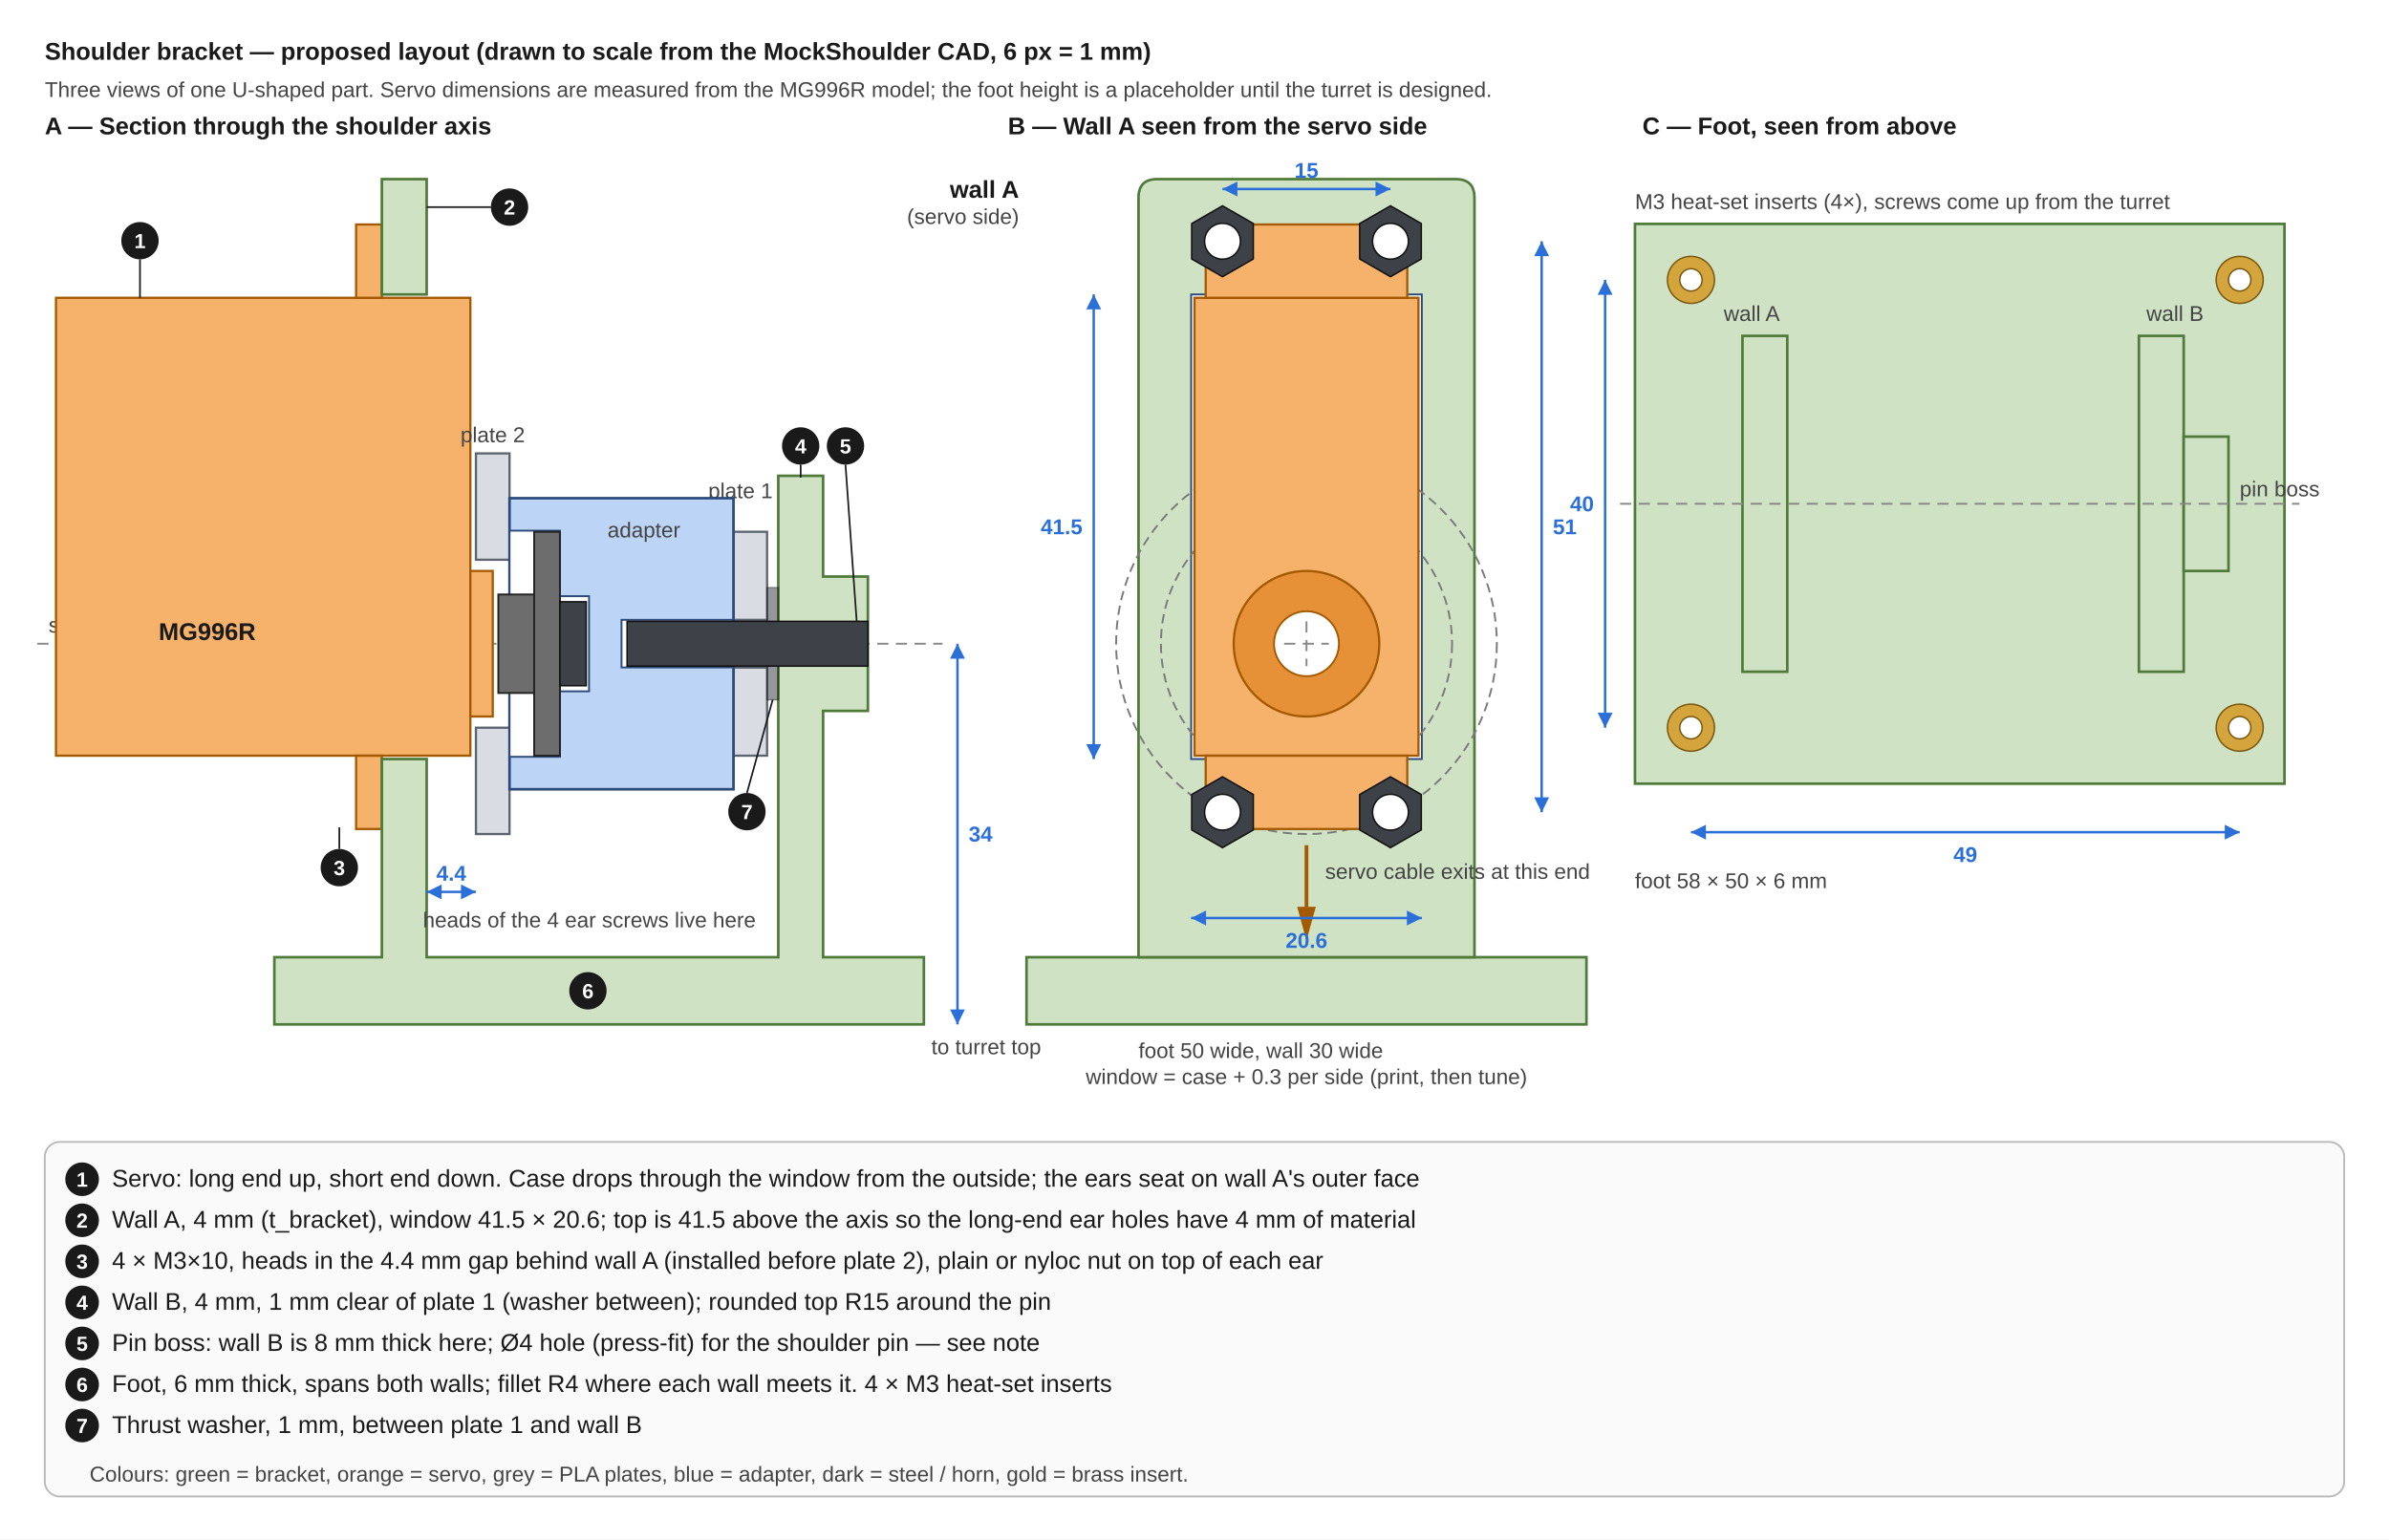
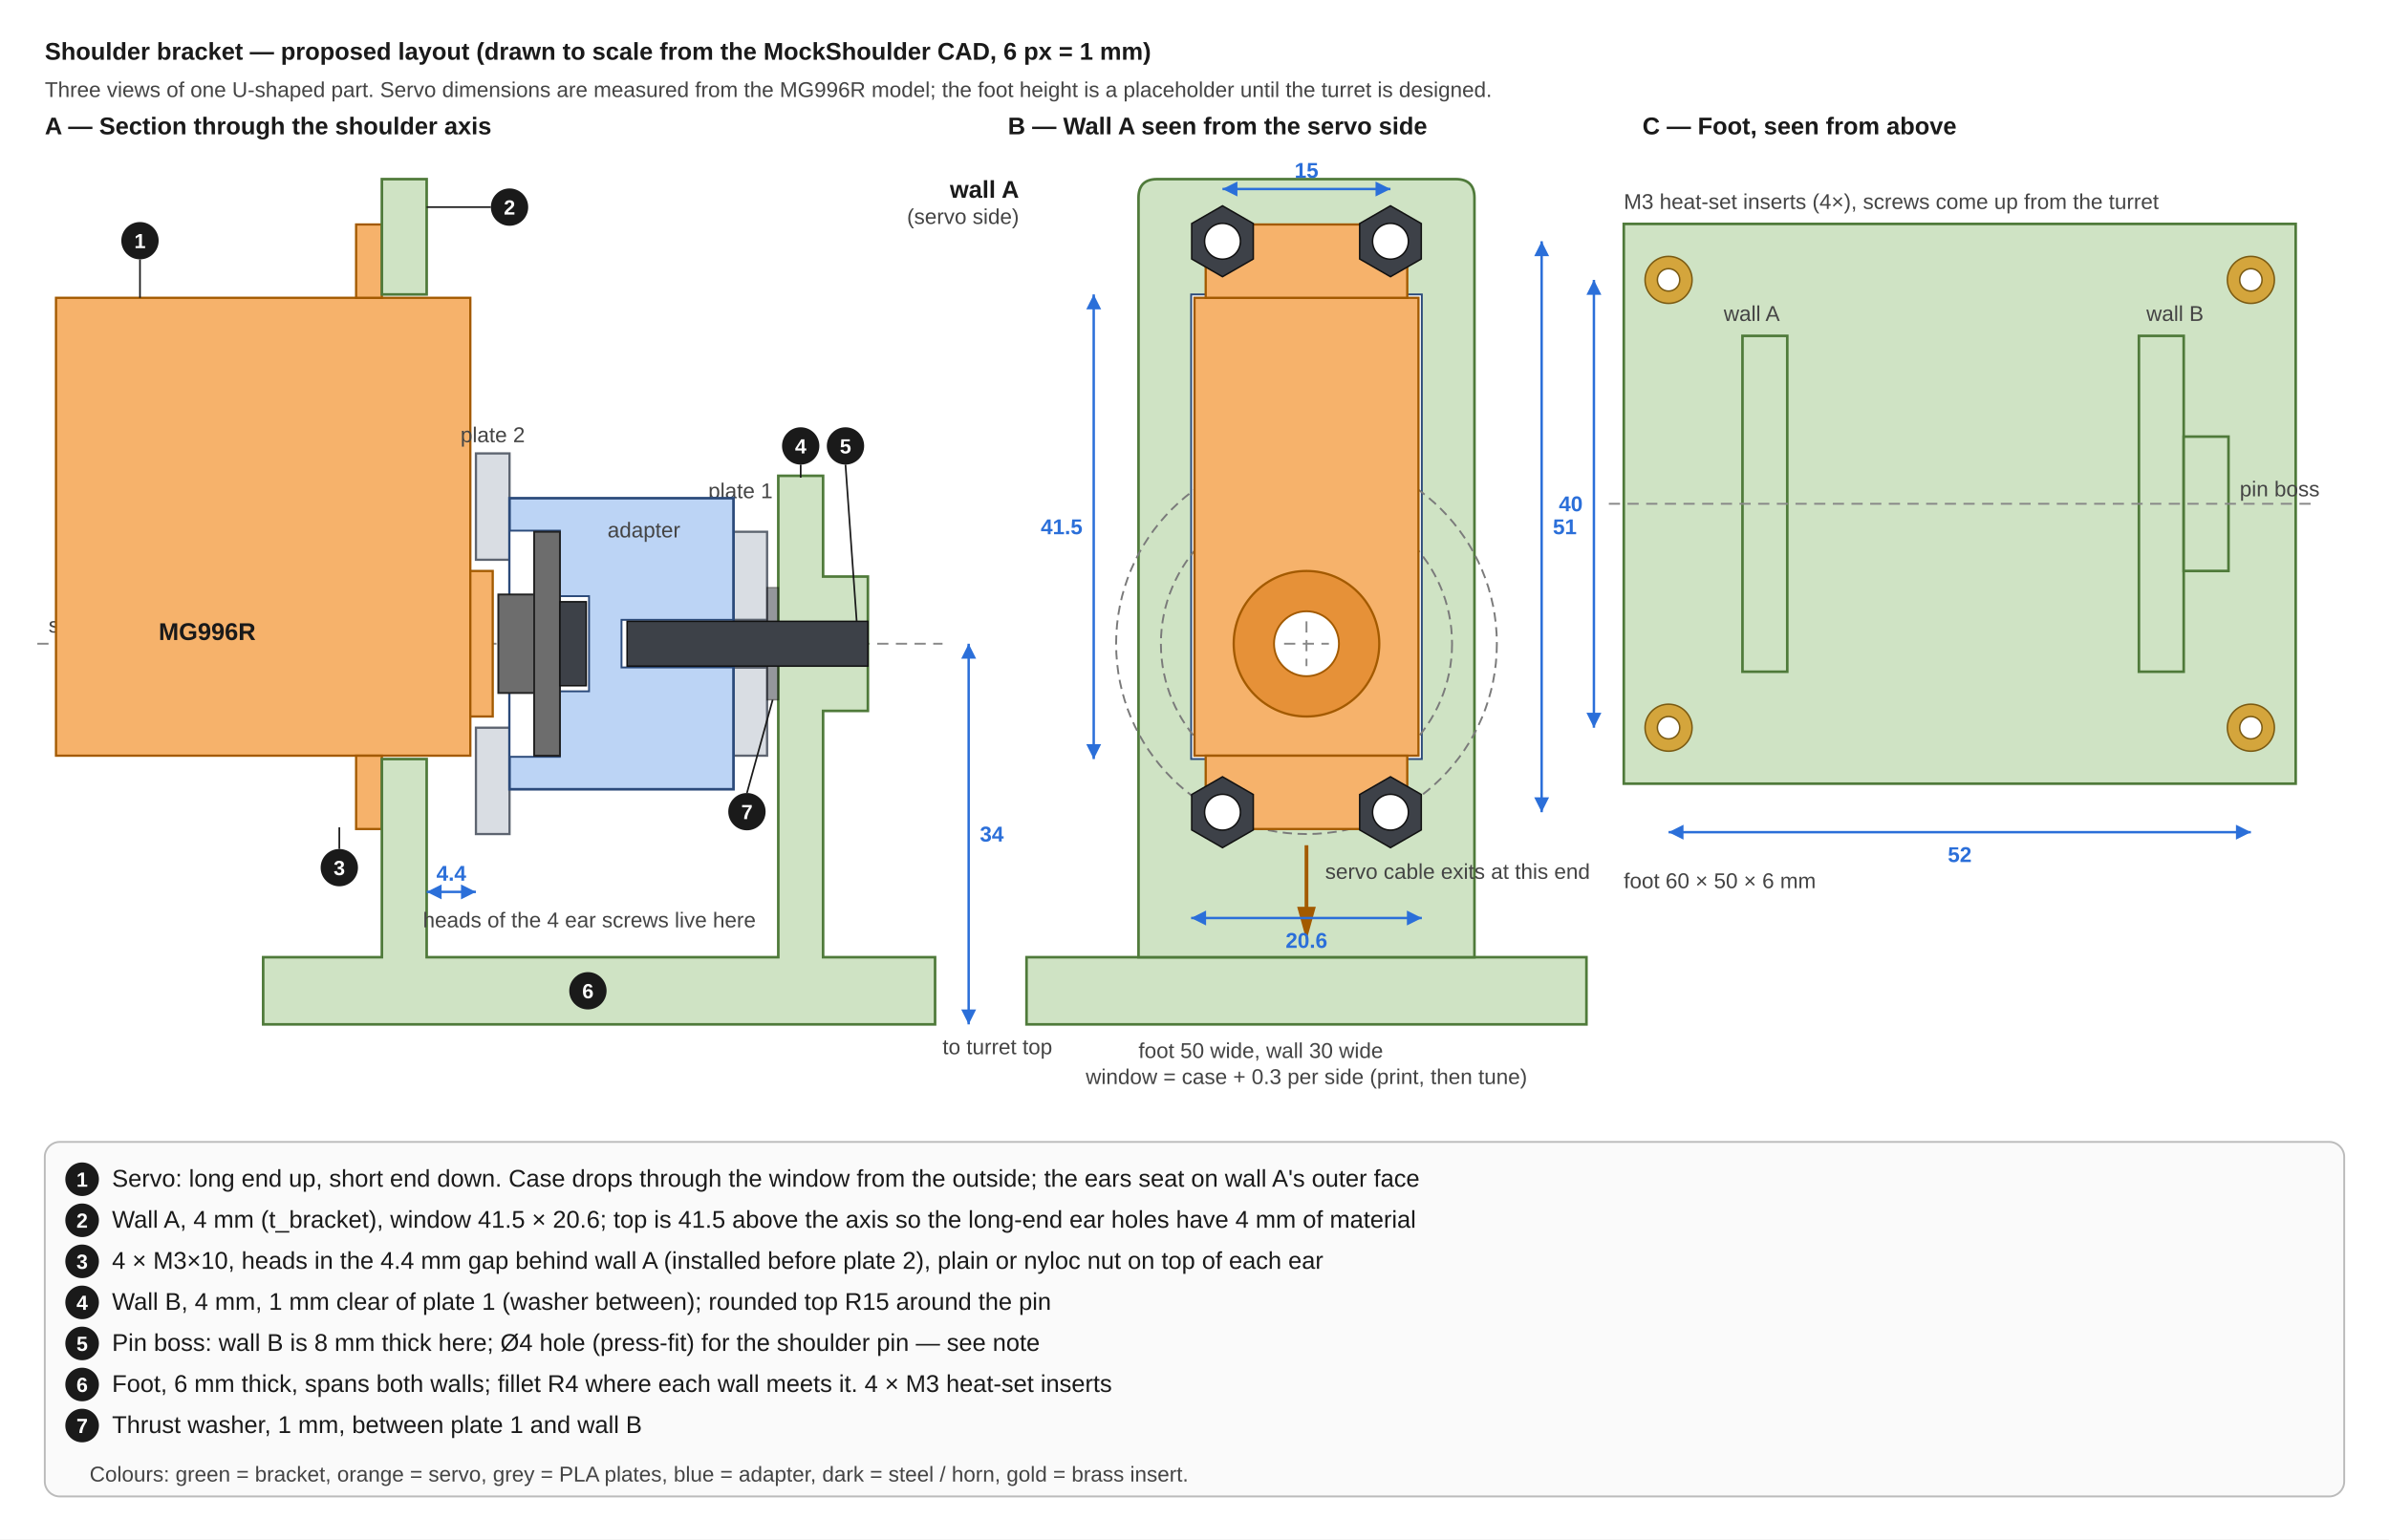
<svg xmlns="http://www.w3.org/2000/svg" viewBox="0 0 1280 825" font-family="Arial, Helvetica, sans-serif">
  <style>
  .t   { font-size: 13px; fill: #1a1a1a; }
  .tb  { font-size: 13px; font-weight: 700; fill: #1a1a1a; }
  .s   { font-size: 11.5px; fill: #444; }
  .dim { font-size: 11.5px; fill: #2b6fd9; font-weight: 700; }
  .pla { fill: #d9dde3; stroke: #5d6470; stroke-width: 1.2; }
  .adp { fill: #bcd4f5; stroke: #2b4a7a; stroke-width: 1.4; }
  .brk { fill: #cfe3c4; stroke: #4f7a3a; stroke-width: 1.4; }
  .srv { fill: #f6b26b; stroke: #a35a00; stroke-width: 1.2; }
  .hrn { fill: #6d6d6d; stroke: #222; stroke-width: 1; }
  .stl { fill: #3d4148; stroke: #111; stroke-width: 0.8; }
  .ins { fill: #d4a53c; stroke: #7a5a12; stroke-width: 0.8; }
  .cut { fill: #ffffff; stroke: #2b4a7a; stroke-width: 1; }
  .ax  { stroke: #888; stroke-width: 1; stroke-dasharray: 6,4; }
  .hid { fill: none; stroke: #7a7a7a; stroke-width: 1; stroke-dasharray: 5,3; }
  .lead{ stroke: #1a1a1a; stroke-width: 0.9; fill: none; }
  .badge { fill: #1a1a1a; }
  .bt  { font-size: 11px; font-weight: 700; fill: #fff; text-anchor: middle; }
</style>
  <rect x="0.0" y="0.0" width="1280.0" height="825.0" class="" fill="#fff" stroke="none" />
  <text x="24.0" y="32.0" class="tb" font-size="21">Shoulder bracket — proposed layout (drawn to scale from the MockShoulder CAD, 6 px = 1 mm)</text>
  <text x="24.0" y="52.0" class="s">Three views of one U-shaped part. Servo dimensions are measured from the MG996R model; the foot height is a placeholder until the turret is designed.</text>
  <text x="24.0" y="72.0" class="tb" font-size="14">A — Section through the shoulder axis</text>
  <line x1="20.0" y1="345.0" x2="505.0" y2="345.0" class="ax" />
  <text x="26.0" y="339.0" class="s">shoulder axis</text>
  <rect x="30.0" y="159.6" width="222.0" height="245.4" class="srv" />
  <text x="111.0" y="343.0" class="tb" text-anchor="middle">MG996R</text>
  <rect x="252.0" y="306.0" width="12.0" height="78.0" class="srv" />
  <rect x="190.8" y="120.3" width="13.8" height="39.3" class="srv" />
  <rect x="190.8" y="405.0" width="13.8" height="39.3" class="srv" />
  <rect x="204.6" y="96.0" width="24.0" height="61.8" class="brk" />
-   <polygon points="204.6,406.8 204.6,513.0 147.0,513.0 147.0,549.0 495.0,549.0 495.0,513.0 441.0,513.0 441.0,381.0 465.0,381.0 465.0,309.0 441.0,309.0 441.0,255.0 417.0,255.0 417.0,513.0 228.6,513.0 228.6,406.8" class="brk" />
+   <polygon points="204.6,406.8 204.6,513.0 141.0,513.0 141.0,549.0 501.0,549.0 501.0,513.0 441.0,513.0 441.0,381.0 465.0,381.0 465.0,309.0 441.0,309.0 441.0,255.0 417.0,255.0 417.0,513.0 228.6,513.0 228.6,406.8" class="brk" />
  <rect x="255.0" y="243.0" width="18.0" height="57.0" class="pla" />
  <rect x="255.0" y="390.0" width="18.0" height="57.0" class="pla" />
  <rect x="393.0" y="285.0" width="18.0" height="47.2" class="pla" />
  <rect x="393.0" y="357.8" width="18.0" height="47.2" class="pla" />
  <text x="264.0" y="237.0" class="s" text-anchor="middle">plate 2</text>
  <text x="414.0" y="267.0" class="s" text-anchor="end">plate 1</text>
  <rect x="273.0" y="267.0" width="120.0" height="156.0" class="adp" />
  <rect x="273.0" y="284.4" width="27.0" height="121.2" class="cut" />
  <rect x="300.0" y="319.5" width="15.6" height="51.0" class="cut" />
  <rect x="333.0" y="332.2" width="60.0" height="25.5" class="cut" />
  <rect x="267.0" y="318.6" width="19.2" height="52.8" class="hrn" />
  <rect x="286.2" y="285.0" width="13.8" height="120.0" class="hrn" />
  <rect x="300.0" y="322.5" width="14.1" height="45.0" class="stl" />
  <text x="345.0" y="288.0" class="s" text-anchor="middle">adapter</text>
  <rect x="411.0" y="315.0" width="6.0" height="60.0" class="stl" opacity="0.55" />
  <rect x="336.0" y="333.0" width="129.0" height="24.0" class="stl" />
  <line x1="228.6" y1="478.0" x2="255.0" y2="478.0" stroke="#2b6fd9" stroke-width="1.3" />
  <polygon points="228.6,478.0 236.6,474.0 236.6,482.0" fill="#2b6fd9" />
  <polygon points="255.0,478.0 247.0,474.0 247.0,482.0" fill="#2b6fd9" />
  <text x="241.8" y="472.0" class="dim" text-anchor="middle">4.4</text>
  <text x="226.6" y="497.0" class="s" text-anchor="start">heads of the 4 ear screws live here</text>
-   <line x1="513.0" y1="345.0" x2="513.0" y2="549.0" stroke="#2b6fd9" stroke-width="1.3" />
-   <polygon points="513.0,345.0 509.0,353.0 517.0,353.0" fill="#2b6fd9" />
-   <polygon points="513.0,549.0 509.0,541.0 517.0,541.0" fill="#2b6fd9" />
-   <text x="519.0" y="451.0" class="dim" text-anchor="start">34</text>
-   <text x="499.0" y="565.0" class="s" text-anchor="start">to turret top</text>
+   <line x1="519.0" y1="345.0" x2="519.0" y2="549.0" stroke="#2b6fd9" stroke-width="1.3" />
+   <polygon points="519.0,345.0 515.0,353.0 523.0,353.0" fill="#2b6fd9" />
+   <polygon points="519.0,549.0 515.0,541.0 523.0,541.0" fill="#2b6fd9" />
+   <text x="525.0" y="451.0" class="dim" text-anchor="start">34</text>
+   <text x="505.0" y="565.0" class="s" text-anchor="start">to turret top</text>
  <circle cx="75.0" cy="129.0" r="10" class="badge" />
  <text x="75.0" y="133.0" class="bt">1</text>
  <line x1="75.0" y1="139.0" x2="75.0" y2="159.6" class="lead" />
  <circle cx="273.0" cy="111.0" r="10" class="badge" />
  <text x="273.0" y="115.0" class="bt">2</text>
  <line x1="263.0" y1="111.0" x2="228.6" y2="111.0" class="lead" />
  <circle cx="181.8" cy="465.0" r="10" class="badge" />
  <text x="181.8" y="469.0" class="bt">3</text>
  <line x1="181.8" y1="455.0" x2="181.8" y2="443.4" class="lead" />
  <circle cx="429.0" cy="239.0" r="10" class="badge" />
  <text x="429.0" y="243.0" class="bt">4</text>
  <line x1="429.0" y1="249.0" x2="429.0" y2="256.0" class="lead" />
  <circle cx="453.0" cy="239.0" r="10" class="badge" />
  <text x="453.0" y="243.0" class="bt">5</text>
  <line x1="453.0" y1="249.0" x2="459.0" y2="333.0" class="lead" />
  <circle cx="315.0" cy="531.0" r="10" class="badge" />
  <text x="315.0" y="535.0" class="bt">6</text>
  <circle cx="400.2" cy="435.0" r="10" class="badge" />
  <text x="400.2" y="439.0" class="bt">7</text>
  <line x1="400.2" y1="425.0" x2="414.0" y2="375.0" class="lead" />
  <text x="540.0" y="72.0" class="tb" font-size="14">B — Wall A seen from the servo side</text>
  <rect x="550.0" y="513.0" width="300.0" height="36.0" class="brk" />
  <path d="M610.0,513.0 L610.0,106.0 Q610.0,96.0 620.0,96.0 L780.0,96.0 Q790.0,96.0 790.0,106.0 L790.0,513.0 Z" class="brk" />
  <rect x="638.2" y="157.8" width="123.6" height="249.0" class="cut" />
  <circle cx="700.0" cy="345.0" r="102.0" class="hid" />
  <circle cx="700.0" cy="345.0" r="78.0" class="hid" />
  <rect x="640.0" y="159.6" width="120.0" height="245.4" class="srv" />
  <rect x="646.0" y="120.3" width="108.0" height="39.3" class="srv" />
  <rect x="646.0" y="405.0" width="108.0" height="39.3" class="srv" />
  <circle cx="700.0" cy="345.0" r="39.0" fill="#e69138" stroke="#a35a00" stroke-width="1.2" />
  <circle cx="700.0" cy="345.0" r="17.4" fill="#fff" stroke="#a35a00" stroke-width="1" />
  <polygon points="671.5,444.8 655.0,454.3 638.5,444.8 638.5,425.8 655.0,416.3 671.5,425.8" class="stl" />
  <circle cx="655.0" cy="435.3" r="9.6" fill="#fff" stroke="#111" stroke-width="0.8" />
  <polygon points="761.5,444.8 745.0,454.3 728.5,444.8 728.5,425.8 745.0,416.3 761.5,425.8" class="stl" />
  <circle cx="745.0" cy="435.3" r="9.6" fill="#fff" stroke="#111" stroke-width="0.8" />
  <polygon points="671.5,138.8 655.0,148.3 638.5,138.8 638.5,119.8 655.0,110.3 671.5,119.8" class="stl" />
  <circle cx="655.0" cy="129.3" r="9.6" fill="#fff" stroke="#111" stroke-width="0.8" />
  <polygon points="761.5,138.8 745.0,148.3 728.5,138.8 728.5,119.8 745.0,110.3 761.5,119.8" class="stl" />
  <circle cx="745.0" cy="129.3" r="9.6" fill="#fff" stroke="#111" stroke-width="0.8" />
  <line x1="688.0" y1="345.0" x2="712.0" y2="345.0" class="ax" />
  <line x1="700.0" y1="333.0" x2="700.0" y2="357.0" class="ax" />
  <line x1="700.0" y1="453.0" x2="700.0" y2="495.0" stroke="#a35a00" stroke-width="2" />
  <polygon points="700.0,504.0 695.0,486.0 705.0,486.0" fill="#a35a00" />
  <text x="710.0" y="471.0" class="s" text-anchor="start">servo cable exits at this end</text>
  <line x1="586.0" y1="157.8" x2="586.0" y2="406.8" stroke="#2b6fd9" stroke-width="1.3" />
  <polygon points="586.0,157.8 582.0,165.8 590.0,165.8" fill="#2b6fd9" />
  <polygon points="586.0,406.8 582.0,398.8 590.0,398.8" fill="#2b6fd9" />
  <text x="580.0" y="286.3" class="dim" text-anchor="end">41.5</text>
  <line x1="638.2" y1="492.0" x2="761.8" y2="492.0" stroke="#2b6fd9" stroke-width="1.3" />
  <polygon points="638.2,492.0 646.2,488.0 646.2,496.0" fill="#2b6fd9" />
  <polygon points="761.8,492.0 753.8,488.0 753.8,496.0" fill="#2b6fd9" />
  <text x="700.0" y="508.0" class="dim" text-anchor="middle">20.6</text>
  <line x1="826.0" y1="129.3" x2="826.0" y2="435.3" stroke="#2b6fd9" stroke-width="1.3" />
  <polygon points="826.0,129.3 822.0,137.3 830.0,137.3" fill="#2b6fd9" />
  <polygon points="826.0,435.3 822.0,427.3 830.0,427.3" fill="#2b6fd9" />
  <text x="832.0" y="286.3" class="dim" text-anchor="start">51</text>
  <line x1="655.0" y1="101.3" x2="745.0" y2="101.3" stroke="#2b6fd9" stroke-width="1.3" />
  <polygon points="655.0,101.3 663.0,97.3 663.0,105.3" fill="#2b6fd9" />
  <polygon points="745.0,101.3 737.0,97.3 737.0,105.3" fill="#2b6fd9" />
  <text x="700.0" y="95.3" class="dim" text-anchor="middle">15</text>
  <text x="610.0" y="567.0" class="s" text-anchor="start">foot 50 wide, wall 30 wide</text>
  <text x="546.0" y="106.0" class="tb" text-anchor="end">wall A</text>
  <text x="546.0" y="120.0" class="s" text-anchor="end">(servo side)</text>
  <text x="700.0" y="581.0" class="s" text-anchor="middle">window = case + 0.3 per side (print, then tune)</text>
  <text x="700.0" y="377.0" class="s" text-anchor="middle" opacity="0.0">plate 2 outline (behind)</text>
  <text x="880.0" y="72.0" class="tb" font-size="14">C — Foot, seen from above</text>
-   <rect x="876.0" y="120.0" width="348.0" height="300.0" class="brk" />
+   <rect x="870.0" y="120.0" width="360.0" height="300.0" class="brk" />
  <rect x="933.6" y="180.0" width="24.0" height="180.0" class="brk" fill="#b5d3a6" />
  <rect x="1146.0" y="180.0" width="24.0" height="180.0" class="brk" fill="#b5d3a6" />
  <rect x="1170.0" y="234.0" width="24.0" height="72.0" class="brk" fill="#b5d3a6" />
-   <line x1="868.0" y1="270.0" x2="1232.0" y2="270.0" class="ax" />
-   <circle cx="906.0" cy="390.0" r="12.6" class="ins" />
-   <circle cx="906.0" cy="390.0" r="6.0" fill="#fff" stroke="#7a5a12" stroke-width="0.8" />
-   <circle cx="906.0" cy="150.0" r="12.6" class="ins" />
-   <circle cx="906.0" cy="150.0" r="6.0" fill="#fff" stroke="#7a5a12" stroke-width="0.8" />
-   <circle cx="1200.0" cy="390.0" r="12.6" class="ins" />
-   <circle cx="1200.0" cy="390.0" r="6.0" fill="#fff" stroke="#7a5a12" stroke-width="0.8" />
-   <circle cx="1200.0" cy="150.0" r="12.6" class="ins" />
-   <circle cx="1200.0" cy="150.0" r="6.0" fill="#fff" stroke="#7a5a12" stroke-width="0.8" />
+   <line x1="862.0" y1="270.0" x2="1238.0" y2="270.0" class="ax" />
+   <circle cx="894.0" cy="390.0" r="12.6" class="ins" />
+   <circle cx="894.0" cy="390.0" r="6.0" fill="#fff" stroke="#7a5a12" stroke-width="0.8" />
+   <circle cx="894.0" cy="150.0" r="12.6" class="ins" />
+   <circle cx="894.0" cy="150.0" r="6.0" fill="#fff" stroke="#7a5a12" stroke-width="0.8" />
+   <circle cx="1206.0" cy="390.0" r="12.6" class="ins" />
+   <circle cx="1206.0" cy="390.0" r="6.0" fill="#fff" stroke="#7a5a12" stroke-width="0.8" />
+   <circle cx="1206.0" cy="150.0" r="12.6" class="ins" />
+   <circle cx="1206.0" cy="150.0" r="6.0" fill="#fff" stroke="#7a5a12" stroke-width="0.8" />
  <text x="953.6" y="172.0" class="s" text-anchor="end">wall A</text>
  <text x="1150.0" y="172.0" class="s" text-anchor="start">wall B</text>
  <text x="1200.0" y="266.0" class="s" text-anchor="start">pin boss</text>
-   <line x1="906.0" y1="446.0" x2="1200.0" y2="446.0" stroke="#2b6fd9" stroke-width="1.3" />
-   <polygon points="906.0,446.0 914.0,442.0 914.0,450.0" fill="#2b6fd9" />
-   <polygon points="1200.0,446.0 1192.0,442.0 1192.0,450.0" fill="#2b6fd9" />
-   <text x="1053.0" y="462.0" class="dim" text-anchor="middle">49</text>
-   <line x1="860.0" y1="150.0" x2="860.0" y2="390.0" stroke="#2b6fd9" stroke-width="1.3" />
-   <polygon points="860.0,150.0 856.0,158.0 864.0,158.0" fill="#2b6fd9" />
-   <polygon points="860.0,390.0 856.0,382.0 864.0,382.0" fill="#2b6fd9" />
-   <text x="854.0" y="274.0" class="dim" text-anchor="end">40</text>
-   <text x="876.0" y="112.0" class="s" text-anchor="start">M3 heat-set inserts (4×), screws come up from the turret</text>
-   <text x="876.0" y="476.0" class="s" text-anchor="start">foot 58 × 50 × 6 mm</text>
+   <line x1="894.0" y1="446.0" x2="1206.0" y2="446.0" stroke="#2b6fd9" stroke-width="1.3" />
+   <polygon points="894.0,446.0 902.0,442.0 902.0,450.0" fill="#2b6fd9" />
+   <polygon points="1206.0,446.0 1198.0,442.0 1198.0,450.0" fill="#2b6fd9" />
+   <text x="1050.0" y="462.0" class="dim" text-anchor="middle">52</text>
+   <line x1="854.0" y1="150.0" x2="854.0" y2="390.0" stroke="#2b6fd9" stroke-width="1.3" />
+   <polygon points="854.0,150.0 850.0,158.0 858.0,158.0" fill="#2b6fd9" />
+   <polygon points="854.0,390.0 850.0,382.0 858.0,382.0" fill="#2b6fd9" />
+   <text x="848.0" y="274.0" class="dim" text-anchor="end">40</text>
+   <text x="870.0" y="112.0" class="s" text-anchor="start">M3 heat-set inserts (4×), screws come up from the turret</text>
+   <text x="870.0" y="476.0" class="s" text-anchor="start">foot 60 × 50 × 6 mm</text>
  <g transform="translate(24,612)">
    <rect width="1232" height="190" rx="8" fill="#fafafa" stroke="#bbb" />
    <circle cx="20" cy="20" r="9" class="badge" />
    <text x="20" y="24" class="bt">1</text>
    <text x="36" y="24" class="t" font-size="12.5">Servo: long end up, short end down. Case drops through the window from the outside; the ears seat on wall A's outer face</text>
    <circle cx="20" cy="42" r="9" class="badge" />
    <text x="20" y="46" class="bt">2</text>
    <text x="36" y="46" class="t" font-size="12.5">Wall A, 4 mm (t_bracket), window 41.5 × 20.6; top is 41.5 above the axis so the long-end ear holes have 4 mm of material</text>
    <circle cx="20" cy="64" r="9" class="badge" />
    <text x="20" y="68" class="bt">3</text>
    <text x="36" y="68" class="t" font-size="12.5">4 × M3×10, heads in the 4.4 mm gap behind wall A (installed before plate 2), plain or nyloc nut on top of each ear</text>
    <circle cx="20" cy="86" r="9" class="badge" />
    <text x="20" y="90" class="bt">4</text>
    <text x="36" y="90" class="t" font-size="12.5">Wall B, 4 mm, 1 mm clear of plate 1 (washer between); rounded top R15 around the pin</text>
    <circle cx="20" cy="108" r="9" class="badge" />
    <text x="20" y="112" class="bt">5</text>
    <text x="36" y="112" class="t" font-size="12.5">Pin boss: wall B is 8 mm thick here; Ø4 hole (press-fit) for the shoulder pin — see note</text>
    <circle cx="20" cy="130" r="9" class="badge" />
    <text x="20" y="134" class="bt">6</text>
    <text x="36" y="134" class="t" font-size="12.5">Foot, 6 mm thick, spans both walls; fillet R4 where each wall meets it. 4 × M3 heat-set inserts</text>
    <circle cx="20" cy="152" r="9" class="badge" />
    <text x="20" y="156" class="bt">7</text>
    <text x="36" y="156" class="t" font-size="12.5">Thrust washer, 1 mm, between plate 1 and wall B</text>
    <text x="24" y="182" class="s">Colours: green = bracket, orange = servo, grey = PLA plates, blue = adapter, dark = steel / horn, gold = brass insert.</text>
  </g>
</svg>
